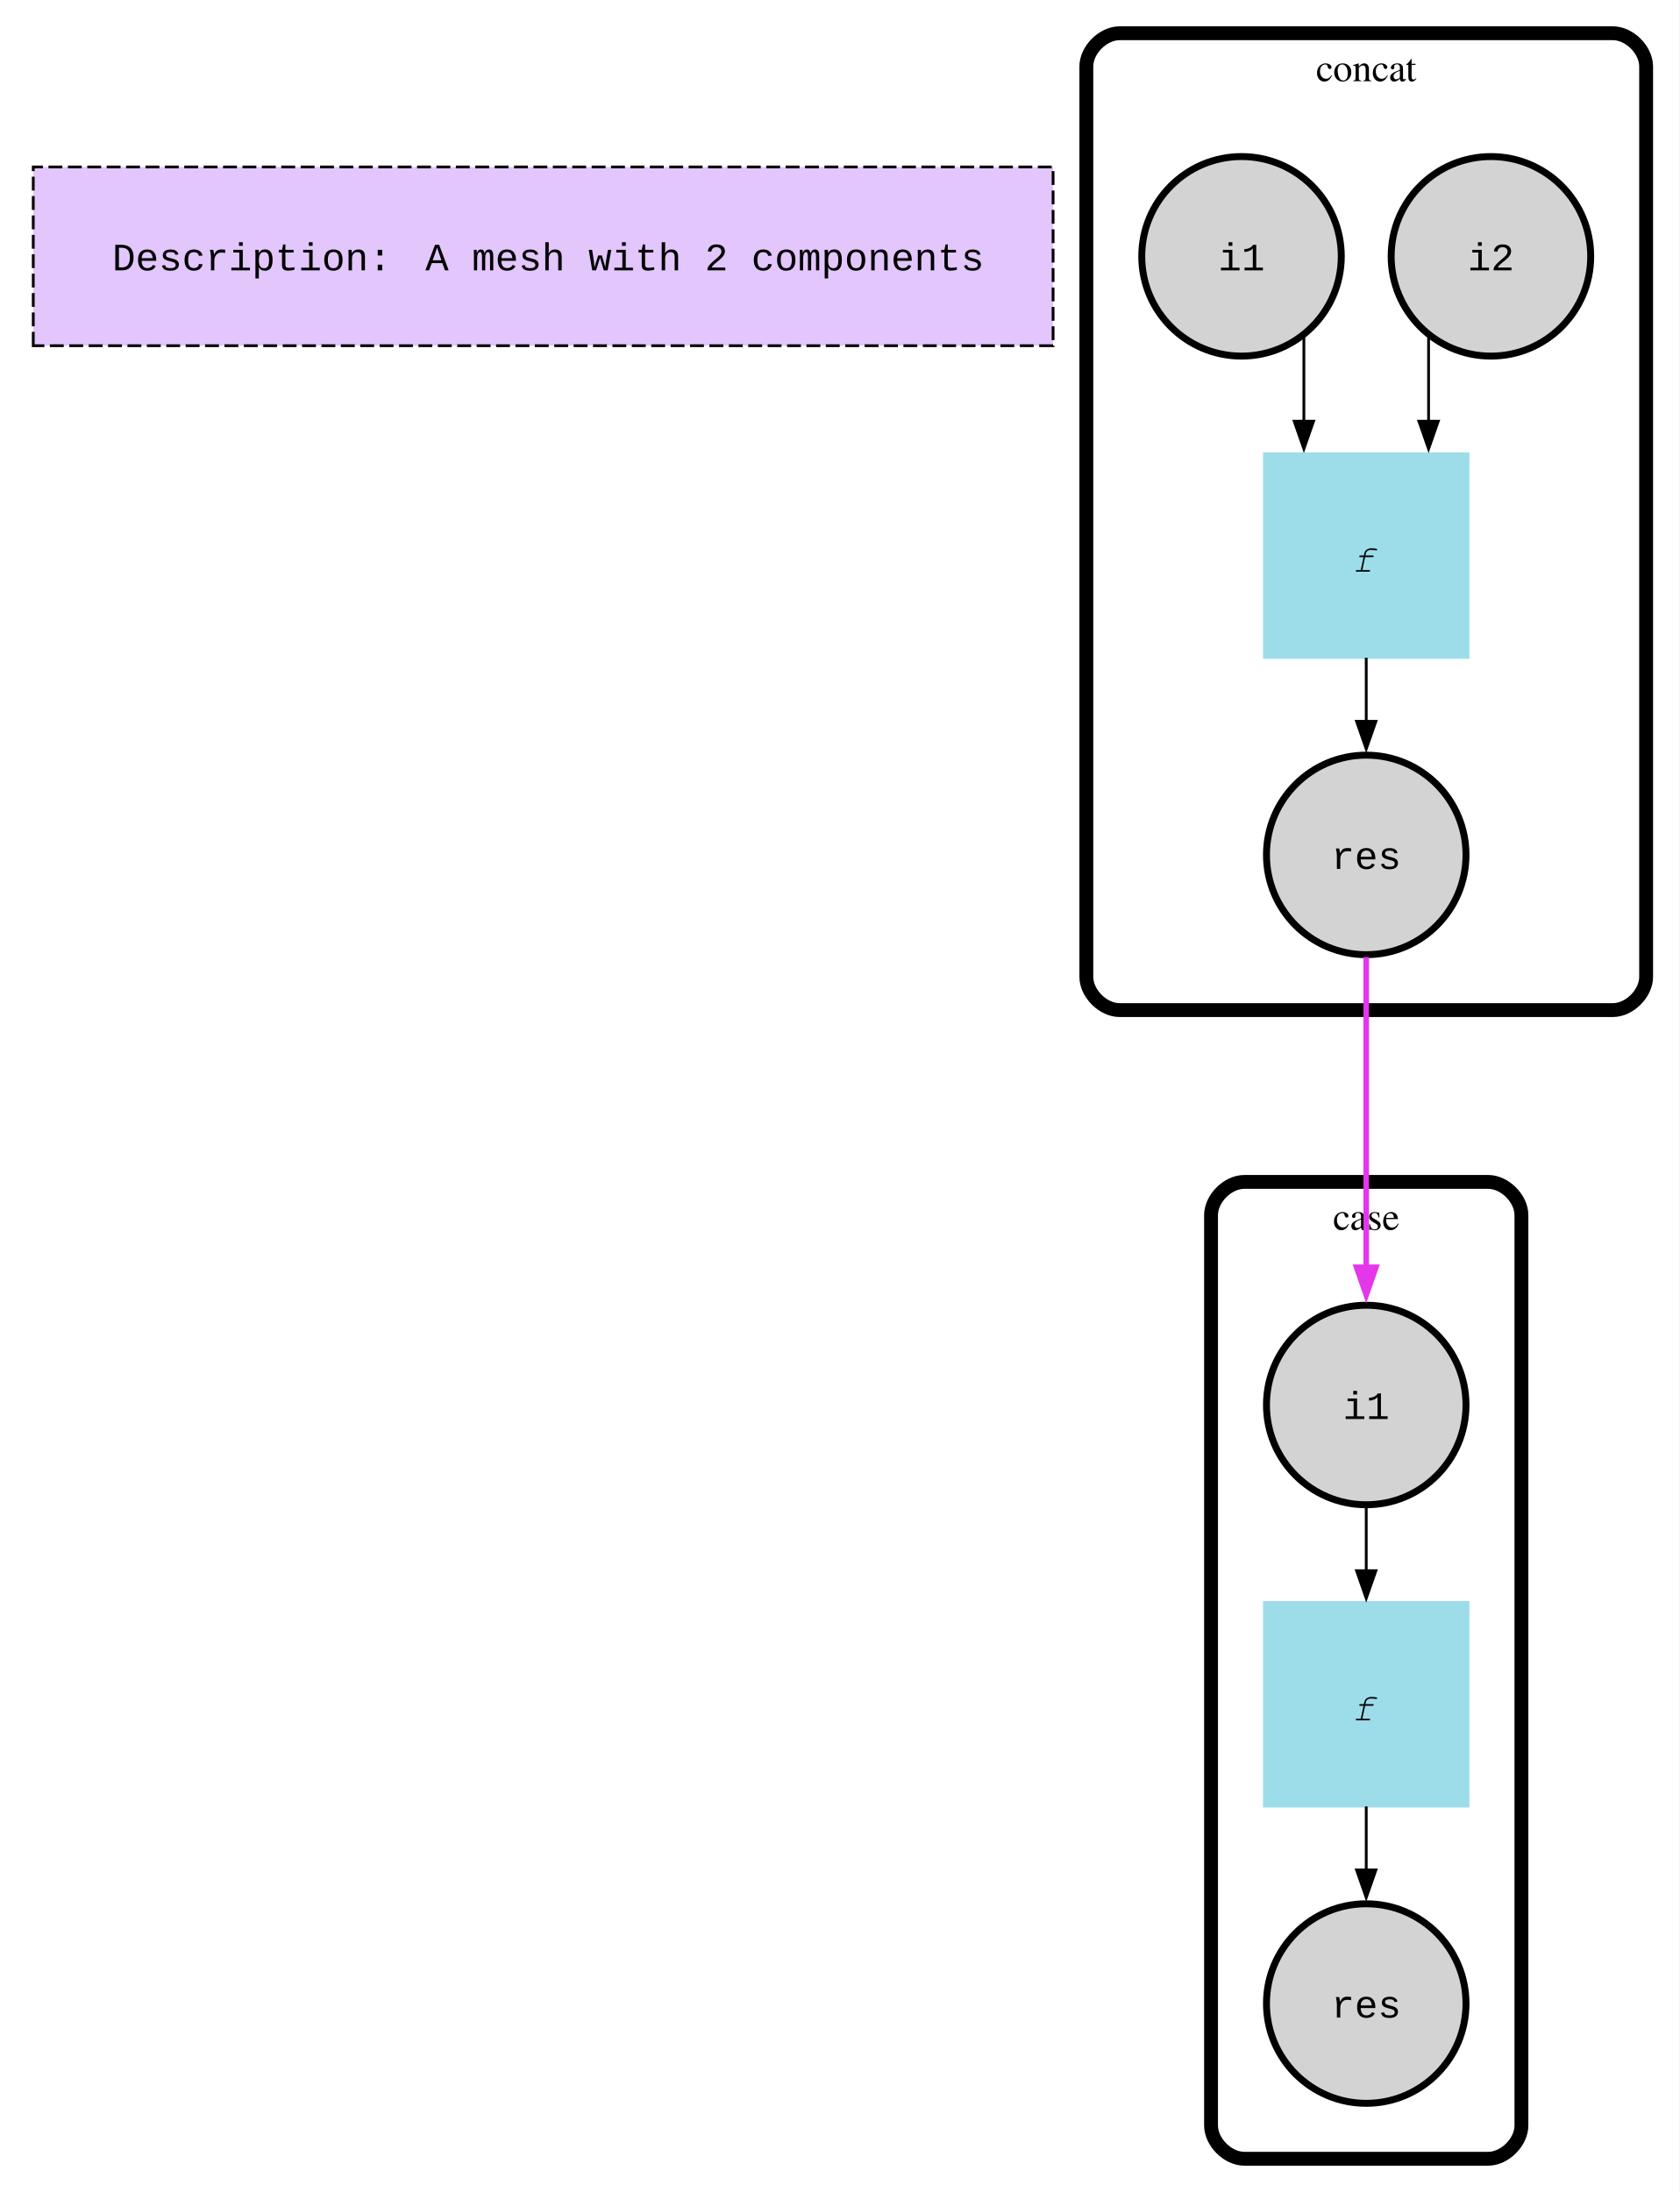
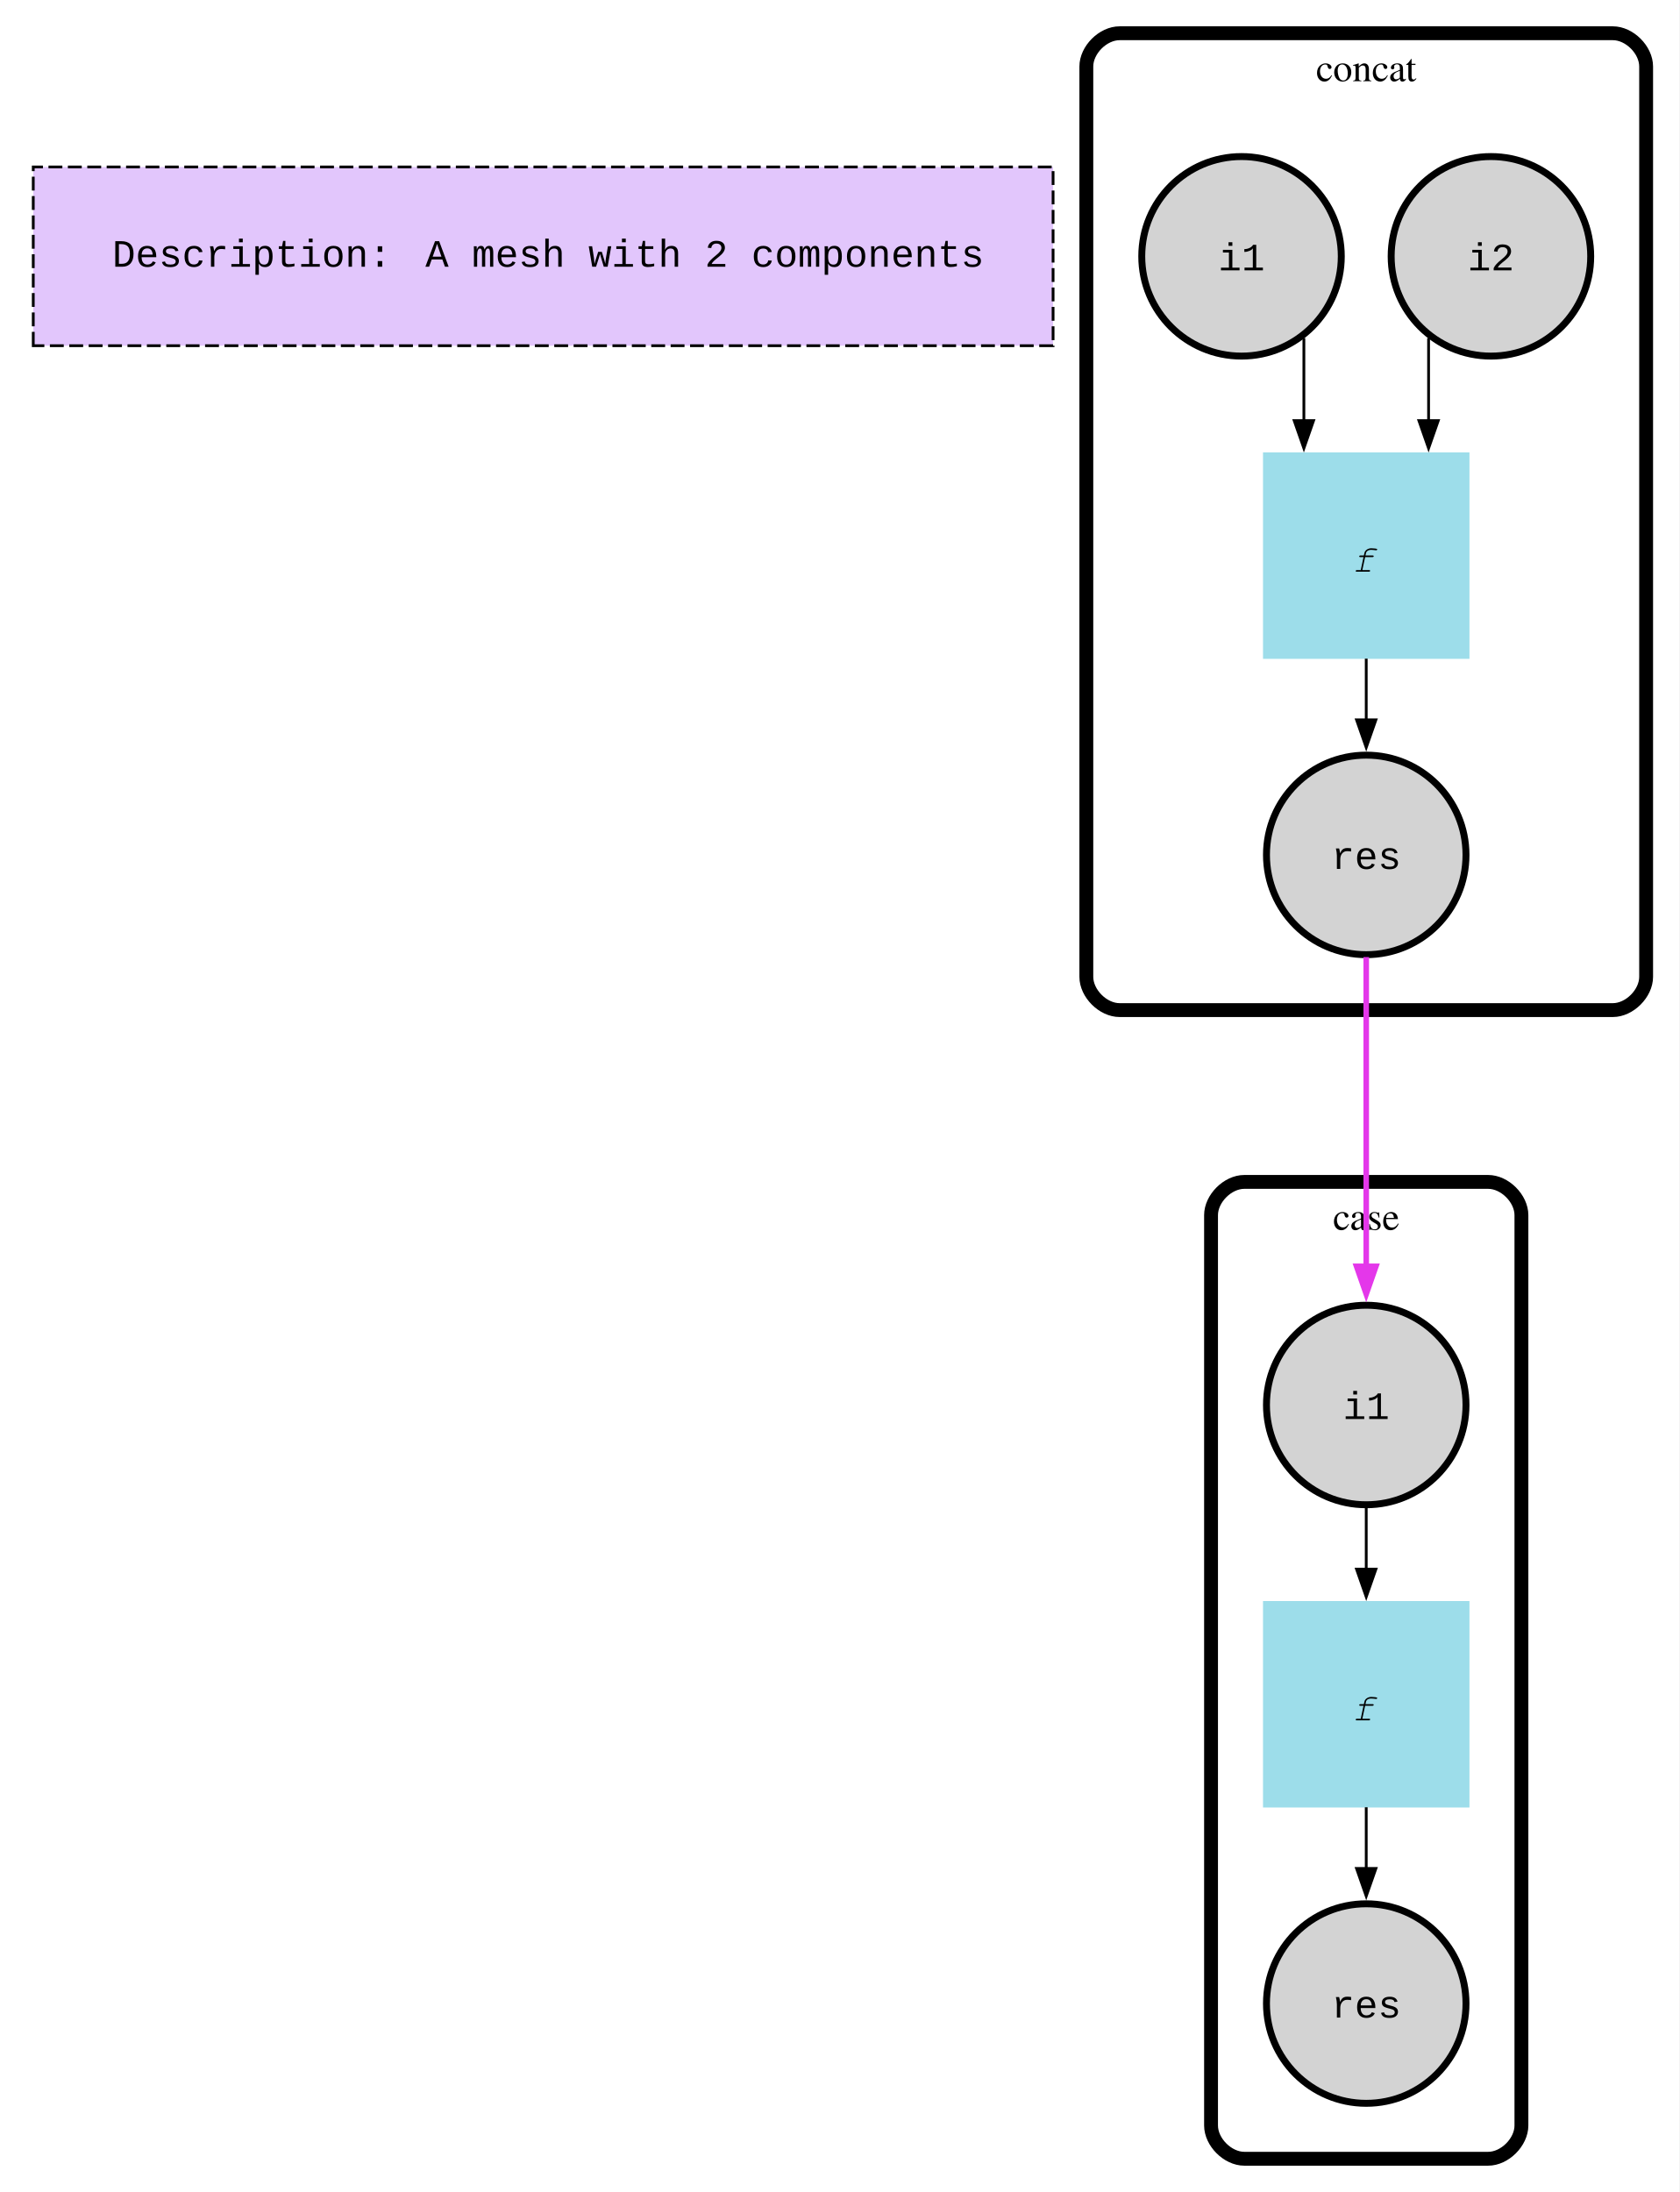
<svg xmlns="http://www.w3.org/2000/svg" width="606pt" height="791pt" viewBox="0.00 0.00 606.00 791.00">
  <g id="graph0" class="graph" transform="scale(1 1) rotate(0) translate(4 787)">
    <polygon fill="white" stroke="none" points="-4,4 -4,-787 602,-787 602,4 -4,4" />
    <g id="clust1" class="cluster">
      <polygon fill="#e2c6fc" stroke="black" stroke-dasharray="5,2" points="8,-662.25 8,-726.75 376,-726.75 376,-662.25 8,-662.25" />
    </g>
    <g id="clust2" class="cluster">
      <path fill="none" stroke="black" stroke-width="5" d="M445,-8C445,-8 533,-8 533,-8 539,-8 545,-14 545,-20 545,-20 545,-348.5 545,-348.5 545,-354.5 539,-360.5 533,-360.5 533,-360.5 445,-360.5 445,-360.5 439,-360.5 433,-354.5 433,-348.5 433,-348.5 433,-20 433,-20 433,-14 439,-8 445,-8" />
-       <text text-anchor="middle" x="489" y="-343.2" font-family="Times,serif" font-size="14.00">case</text>
+       <text xml:space="preserve" text-anchor="middle" x="489" y="-343.2" font-family="Times,serif" font-size="14.00">case</text>
    </g>
    <g id="clust3" class="cluster">
      <path fill="none" stroke="black" stroke-width="5" d="M400,-422.5C400,-422.5 578,-422.5 578,-422.5 584,-422.5 590,-428.5 590,-434.5 590,-434.5 590,-763 590,-763 590,-769 584,-775 578,-775 578,-775 400,-775 400,-775 394,-775 388,-769 388,-763 388,-763 388,-434.5 388,-434.5 388,-428.5 394,-422.5 400,-422.5" />
-       <text text-anchor="middle" x="489" y="-757.7" font-family="Times,serif" font-size="14.00">concat</text>
+       <text xml:space="preserve" text-anchor="middle" x="489" y="-757.7" font-family="Times,serif" font-size="14.00">concat</text>
    </g>
    <g id="node1" class="node">
-       <text text-anchor="start" x="36.5" y="-689.45" font-family="Courier New" font-size="14.00">Description:</text>
-       <text text-anchor="start" x="149.5" y="-689.45" font-family="Courier New" font-size="14.00">A mesh with 2 components</text>
+       <text xml:space="preserve" text-anchor="start" x="36.5" y="-690.75" font-family="Courier New" font-size="14.00">Description:</text>
+       <text xml:space="preserve" text-anchor="start" x="149.5" y="-690.75" font-family="Courier New" font-size="14.00">A mesh with 2 components</text>
    </g>
    <g id="node2" class="node">
      <ellipse fill="lightgrey" stroke="black" stroke-width="2.5" cx="489" cy="-280" rx="36" ry="36" />
-       <text text-anchor="middle" x="489" y="-274.95" font-family="Courier New" font-size="14.00">i1</text>
+       <text xml:space="preserve" text-anchor="middle" x="489" y="-274.95" font-family="Courier New" font-size="14.00">i1</text>
    </g>
    <g id="node4" class="node">
      <polygon fill="#9dddea" stroke="#9dddea" stroke-width="2.5" points="525,-208 453,-208 453,-136 525,-136 525,-208" />
-       <text text-anchor="middle" x="489" y="-166.2" font-family="Courier New" font-size="14.00">𝑓</text>
+       <text xml:space="preserve" text-anchor="middle" x="489" y="-166.2" font-family="Courier New" font-size="14.00">𝑓</text>
    </g>
    <g id="edge1" class="edge">
-       <path fill="none" stroke="black" d="M489,-243.13C489,-243.13 489,-220.21 489,-220.21" />
-       <polygon fill="black" stroke="black" points="492.5,-220.21 489,-210.21 485.5,-220.21 492.5,-220.21" />
+       <path fill="none" stroke="black" d="M489,-242.83C489,-242.83 489,-220.75 489,-220.75" />
+       <polygon fill="black" stroke="black" points="492.5,-220.75 489,-210.75 485.5,-220.75 492.5,-220.75" />
    </g>
    <g id="node3" class="node">
      <ellipse fill="lightgrey" stroke="black" stroke-width="2.5" cx="489" cy="-64" rx="36" ry="36" />
-       <text text-anchor="middle" x="489" y="-58.95" font-family="Courier New" font-size="14.00">res</text>
+       <text xml:space="preserve" text-anchor="middle" x="489" y="-58.95" font-family="Courier New" font-size="14.00">res</text>
    </g>
    <g id="edge2" class="edge">
-       <path fill="none" stroke="black" d="M489,-135.13C489,-135.13 489,-112.21 489,-112.21" />
-       <polygon fill="black" stroke="black" points="492.5,-112.21 489,-102.21 485.5,-112.21 492.5,-112.21" />
+       <path fill="none" stroke="black" d="M489,-134.83C489,-134.83 489,-112.75 489,-112.75" />
+       <polygon fill="black" stroke="black" points="492.5,-112.75 489,-102.75 485.5,-112.75 492.5,-112.75" />
    </g>
    <g id="node5" class="node">
      <ellipse fill="lightgrey" stroke="black" stroke-width="2.5" cx="444" cy="-694.5" rx="36" ry="36" />
-       <text text-anchor="middle" x="444" y="-689.45" font-family="Courier New" font-size="14.00">i1</text>
+       <text xml:space="preserve" text-anchor="middle" x="444" y="-689.45" font-family="Courier New" font-size="14.00">i1</text>
    </g>
    <g id="node8" class="node">
      <polygon fill="#9dddea" stroke="#9dddea" stroke-width="2.5" points="525,-622.5 453,-622.5 453,-550.5 525,-550.5 525,-622.5" />
-       <text text-anchor="middle" x="489" y="-580.7" font-family="Courier New" font-size="14.00">𝑓</text>
+       <text xml:space="preserve" text-anchor="middle" x="489" y="-580.7" font-family="Courier New" font-size="14.00">𝑓</text>
    </g>
    <g id="edge3" class="edge">
-       <path fill="none" stroke="black" d="M466.5,-665.27C466.5,-665.27 466.5,-635 466.5,-635" />
-       <polygon fill="black" stroke="black" points="470,-635 466.5,-625 463,-635 470,-635" />
+       <path fill="none" stroke="black" d="M466.5,-664.99C466.5,-664.99 466.5,-635.22 466.5,-635.22" />
+       <polygon fill="black" stroke="black" points="470,-635.22 466.5,-625.22 463,-635.22 470,-635.22" />
    </g>
    <g id="node6" class="node">
      <ellipse fill="lightgrey" stroke="black" stroke-width="2.5" cx="534" cy="-694.5" rx="36" ry="36" />
-       <text text-anchor="middle" x="534" y="-689.45" font-family="Courier New" font-size="14.00">i2</text>
+       <text xml:space="preserve" text-anchor="middle" x="534" y="-689.45" font-family="Courier New" font-size="14.00">i2</text>
    </g>
    <g id="edge4" class="edge">
-       <path fill="none" stroke="black" d="M511.5,-665.27C511.5,-665.27 511.5,-635 511.5,-635" />
-       <polygon fill="black" stroke="black" points="515,-635 511.5,-625 508,-635 515,-635" />
+       <path fill="none" stroke="black" d="M511.5,-664.99C511.5,-664.99 511.5,-635.22 511.5,-635.22" />
+       <polygon fill="black" stroke="black" points="515,-635.22 511.5,-625.22 508,-635.22 515,-635.22" />
    </g>
    <g id="node7" class="node">
      <ellipse fill="lightgrey" stroke="black" stroke-width="2.5" cx="489" cy="-478.5" rx="36" ry="36" />
-       <text text-anchor="middle" x="489" y="-473.45" font-family="Courier New" font-size="14.00">res</text>
+       <text xml:space="preserve" text-anchor="middle" x="489" y="-473.45" font-family="Courier New" font-size="14.00">res</text>
    </g>
    <g id="edge6" class="edge">
-       <path fill="none" stroke="#e437ea" stroke-width="2" d="M489,-441.63C489,-441.63 489,-329.7 489,-329.7" />
-       <polygon fill="#e437ea" stroke="#e437ea" stroke-width="2" points="492.5,-329.7 489,-319.7 485.5,-329.7 492.5,-329.7" />
+       <path fill="none" stroke="#e437ea" stroke-width="2" d="M489,-441.63C489,-441.63 489,-330.04 489,-330.04" />
+       <polygon fill="#e437ea" stroke="#e437ea" stroke-width="2" points="492.5,-330.04 489,-320.04 485.5,-330.04 492.5,-330.04" />
    </g>
    <g id="edge5" class="edge">
-       <path fill="none" stroke="black" d="M489,-549.63C489,-549.63 489,-526.71 489,-526.71" />
-       <polygon fill="black" stroke="black" points="492.5,-526.71 489,-516.71 485.5,-526.71 492.5,-526.71" />
+       <path fill="none" stroke="black" d="M489,-549.33C489,-549.33 489,-527.25 489,-527.25" />
+       <polygon fill="black" stroke="black" points="492.5,-527.25 489,-517.25 485.5,-527.25 492.5,-527.25" />
    </g>
  </g>
</svg>
